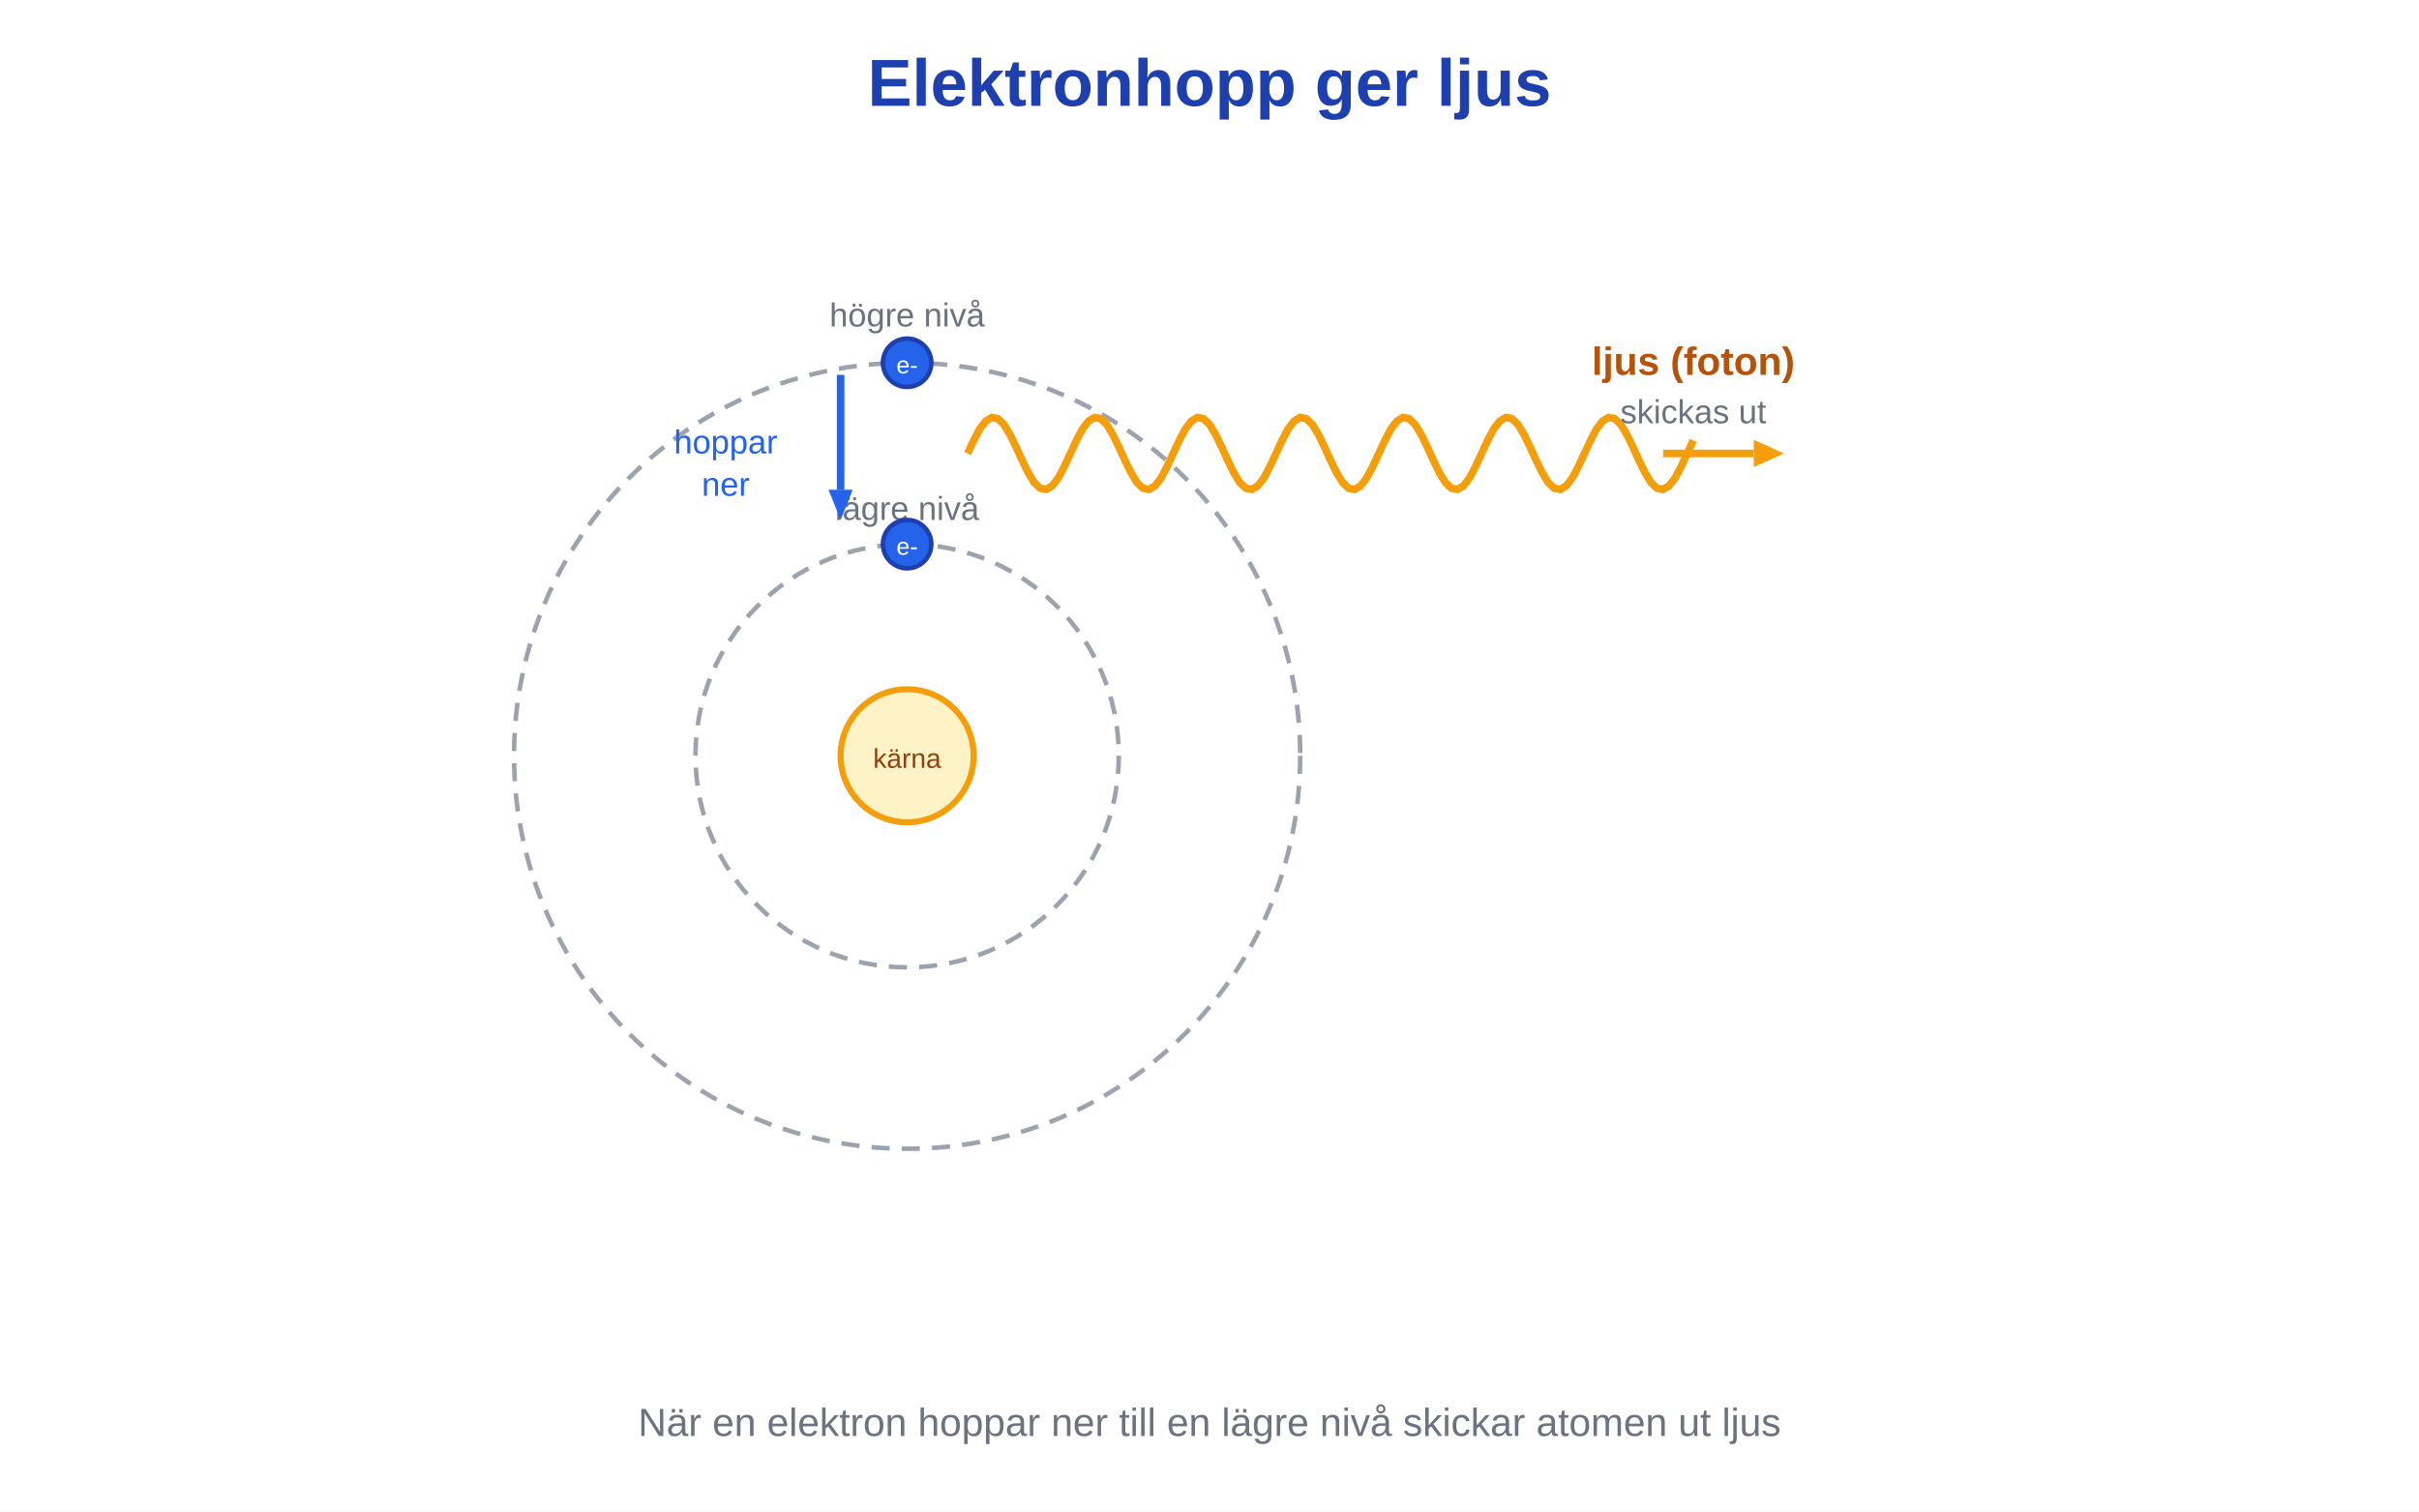
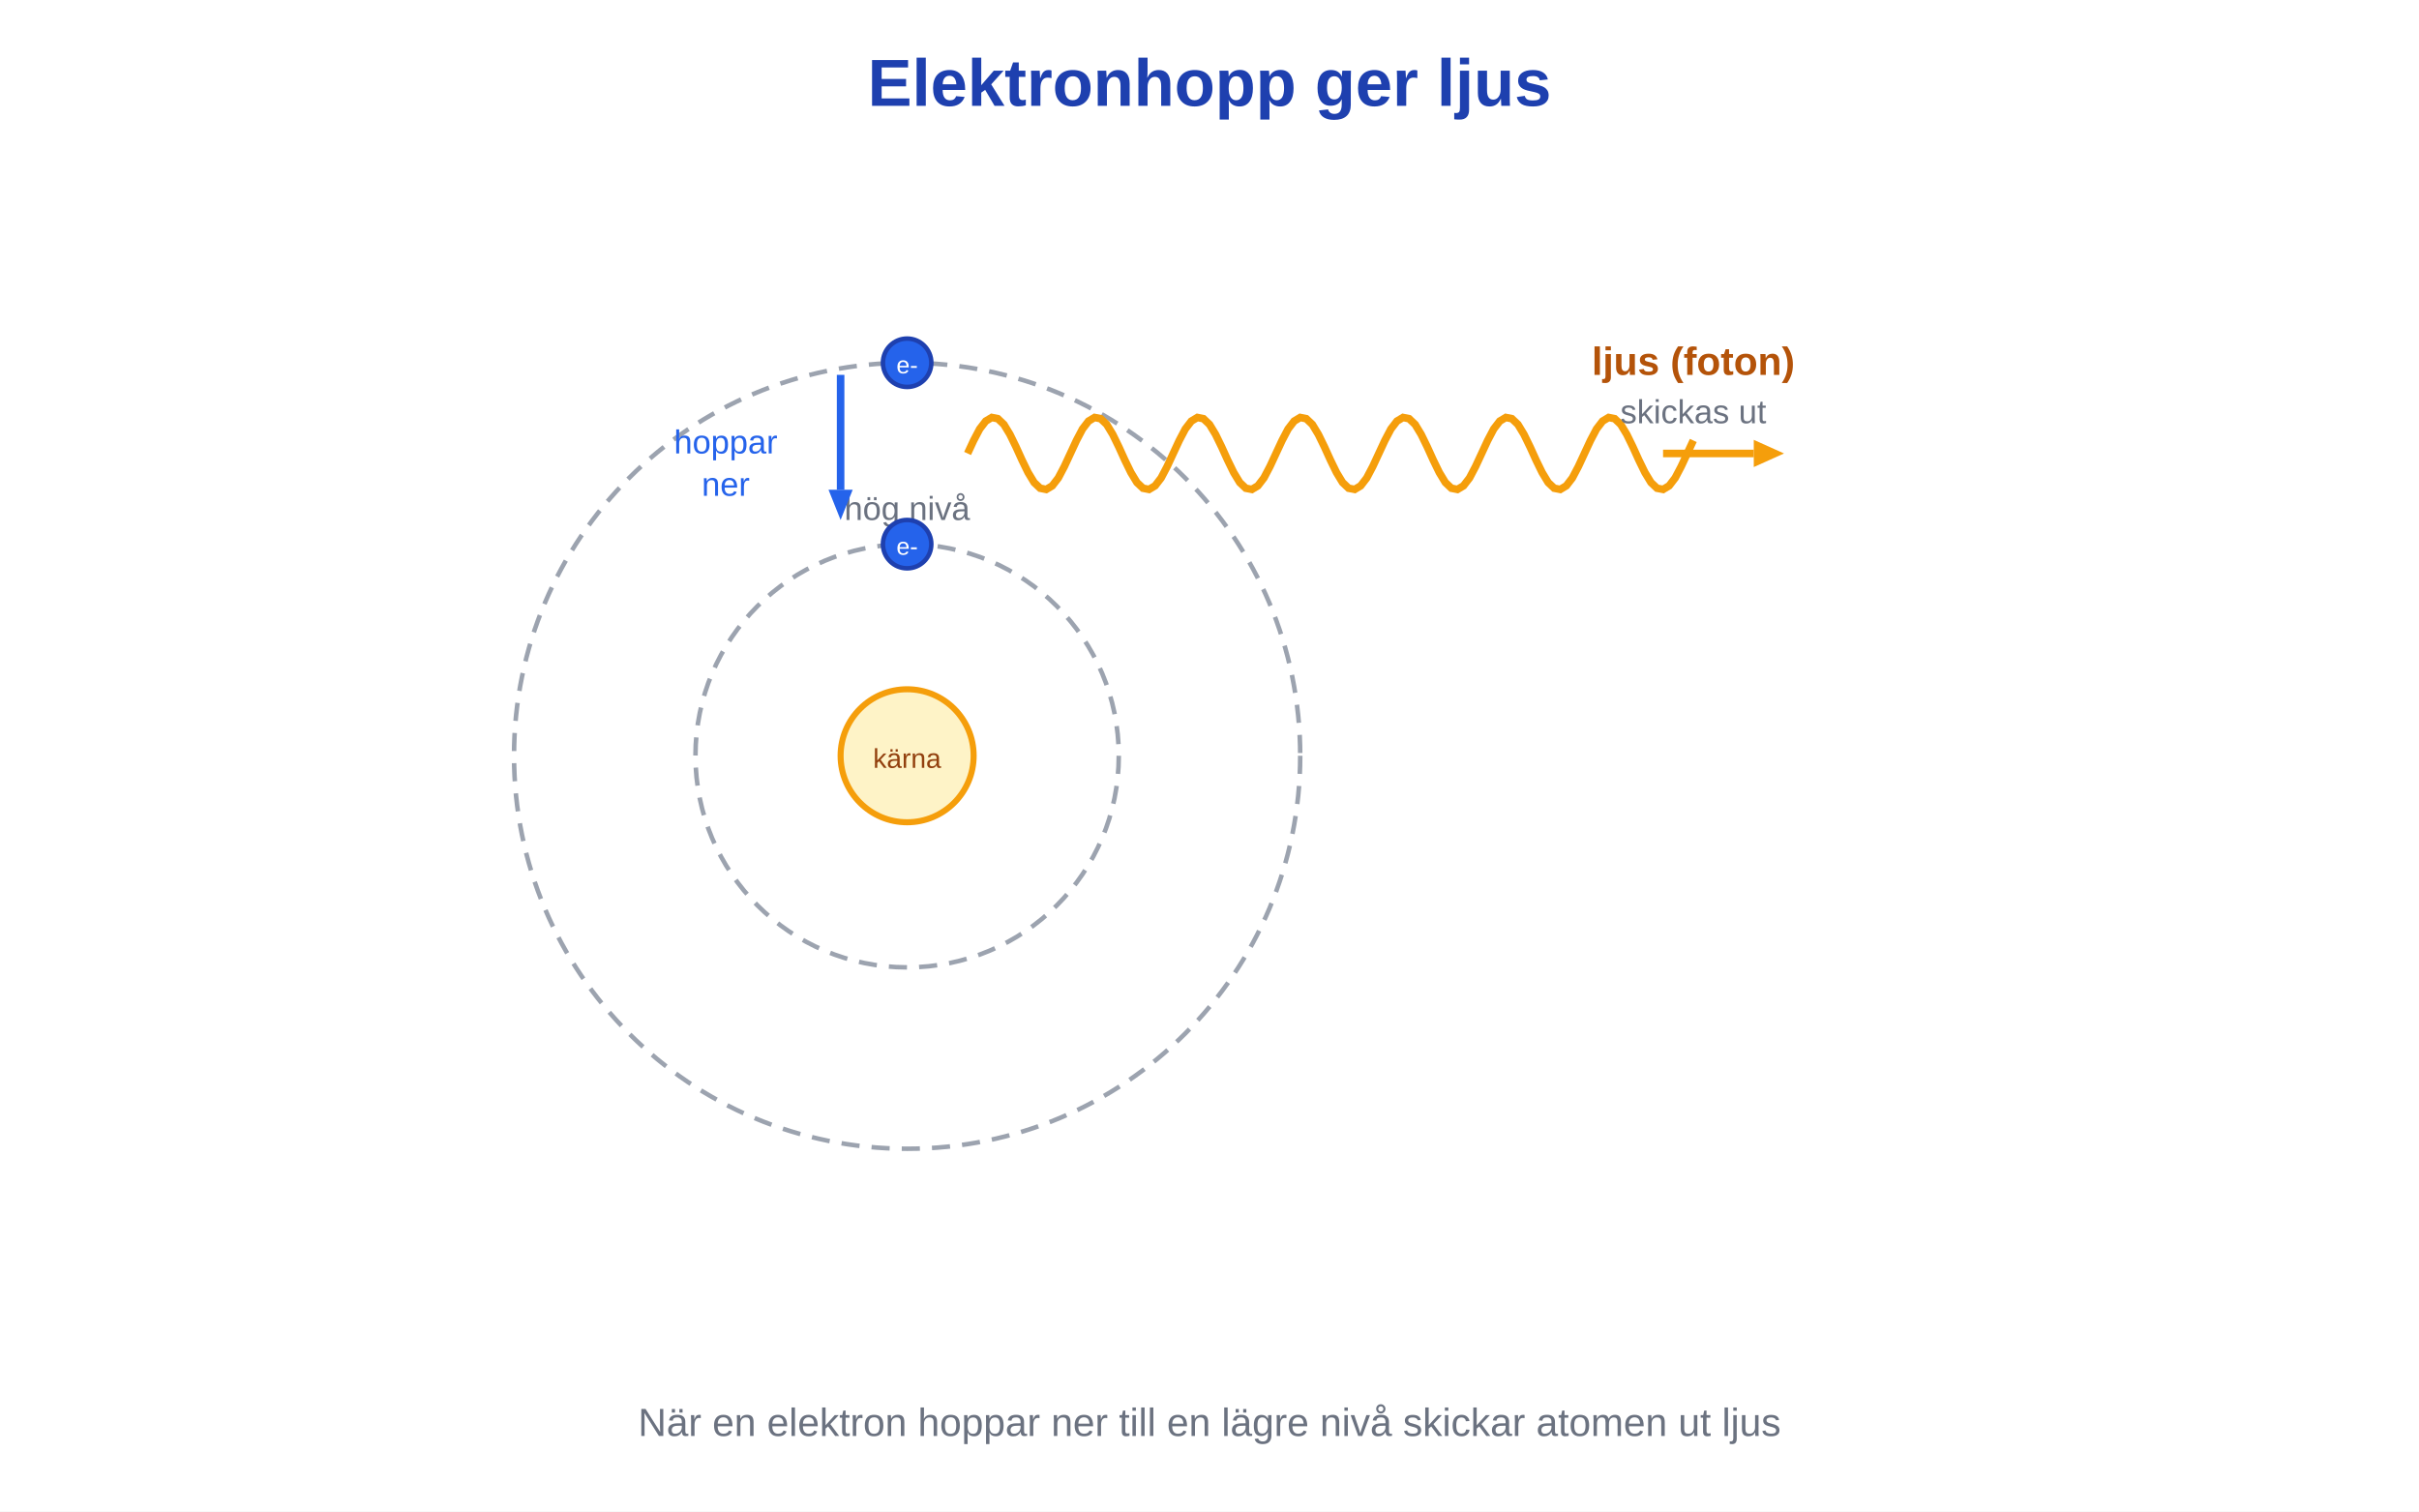
<svg xmlns="http://www.w3.org/2000/svg" viewBox="0 0 800 500" width="800" height="500">
  <rect width="800" height="500" fill="white" />
  <text x="400" y="35" font-family="Arial,sans-serif" font-size="22" fill="#1e40af" text-anchor="middle" font-weight="bold">Elektronhopp ger ljus</text>
  <circle cx="300" cy="250" r="22" fill="#fef3c7" stroke="#f59e0b" stroke-width="2" />
  <text x="300" y="254" font-family="Arial,sans-serif" font-size="9" fill="#92400e" text-anchor="middle">kärna</text>
  <circle cx="300" cy="250" r="70" fill="none" stroke="#9ca3af" stroke-width="1.5" stroke-dasharray="6,4" />
  <circle cx="300" cy="250" r="130" fill="none" stroke="#9ca3af" stroke-width="1.5" stroke-dasharray="6,4" />
-   <text x="300" y="172" font-family="Arial,sans-serif" font-size="11" fill="#6b7280" text-anchor="middle">lägre nivå</text>
-   <text x="300" y="108" font-family="Arial,sans-serif" font-size="11" fill="#6b7280" text-anchor="middle">högre nivå</text>
+   <text x="300" y="172" font-family="Arial,sans-serif" font-size="11" fill="#6b7280" text-anchor="middle">hög nivå</text>
+   <text x="300" y="108" font-family="Arial,sans-serif" font-size="11" fill="#6b7280" text-anchor="middle" />
  <circle cx="300" cy="120" r="8" fill="#2563eb" stroke="#1e40af" stroke-width="1.5" />
  <text x="300" y="123.5" font-family="Arial,sans-serif" font-size="8" fill="white" text-anchor="middle">e-</text>
  <line x1="278.0" y1="124.0" x2="278.0" y2="162.0" stroke="#2563eb" stroke-width="2.5" />
  <polygon points="278.0,172.0 282.0,162.0 274.0,162.0" fill="#2563eb" />
  <text x="240" y="150" font-family="Arial,sans-serif" font-size="11" fill="#2563eb" text-anchor="middle">hoppar</text>
  <text x="240" y="164" font-family="Arial,sans-serif" font-size="11" fill="#2563eb" text-anchor="middle">ner</text>
  <circle cx="300" cy="180" r="8" fill="#2563eb" stroke="#1e40af" stroke-width="1.5" />
  <text x="300" y="183.5" font-family="Arial,sans-serif" font-size="8" fill="white" text-anchor="middle">e-</text>
  <polyline points="320.0,150.0 322.0,145.7 324.0,141.9 326.0,139.3 328.0,138.1 330.0,138.5 332.0,140.4 334.0,143.7 336.0,147.8 338.0,152.2 340.0,156.3 342.0,159.6 344.0,161.5 346.0,161.9 348.0,160.7 350.0,158.1 352.0,154.3 354.0,150.0 356.0,145.7 358.0,141.9 360.0,139.3 362.0,138.1 364.0,138.5 366.0,140.4 368.0,143.7 370.0,147.8 372.0,152.2 374.0,156.3 376.0,159.6 378.0,161.5 380.0,161.9 382.0,160.7 384.0,158.1 386.0,154.3 388.0,150.0 390.0,145.7 392.0,141.9 394.0,139.3 396.0,138.1 398.0,138.5 400.0,140.4 402.0,143.7 404.0,147.8 406.0,152.2 408.0,156.3 410.0,159.6 412.0,161.5 414.0,161.9 416.0,160.7 418.0,158.1 420.0,154.3 422.0,150.0 424.0,145.7 426.0,141.9 428.0,139.3 430.0,138.1 432.0,138.5 434.0,140.4 436.0,143.7 438.0,147.8 440.0,152.2 442.0,156.3 444.0,159.6 446.0,161.5 448.0,161.9 450.0,160.7 452.0,158.1 454.0,154.3 456.0,150.0 458.0,145.7 460.0,141.9 462.0,139.3 464.0,138.1 466.0,138.5 468.0,140.4 470.0,143.7 472.0,147.8 474.0,152.2 476.0,156.3 478.0,159.6 480.0,161.5 482.0,161.9 484.0,160.7 486.0,158.1 488.0,154.3 490.0,150.0 492.0,145.7 494.0,141.9 496.0,139.3 498.0,138.1 500.0,138.5 502.0,140.4 504.0,143.7 506.0,147.8 508.0,152.2 510.0,156.3 512.0,159.6 514.0,161.5 516.0,161.9 518.0,160.7 520.0,158.1 522.0,154.3 524.0,150.0 526.0,145.7 528.0,141.9 530.0,139.3 532.0,138.1 534.0,138.5 536.0,140.4 538.0,143.7 540.0,147.8 542.0,152.2 544.0,156.3 546.0,159.6 548.0,161.5 550.0,161.9 552.0,160.7 554.0,158.1 556.0,154.3 558.0,150.0 560.0,145.7" fill="none" stroke="#f59e0b" stroke-width="2.5" />
  <line x1="550.0" y1="150.0" x2="580.0" y2="150.0" stroke="#f59e0b" stroke-width="2.5" />
  <polygon points="590.0,150.0 580.0,145.5 580.0,154.5" fill="#f59e0b" />
  <text x="560" y="124" font-family="Arial,sans-serif" font-size="13" fill="#b45309" text-anchor="middle" font-weight="bold">ljus (foton)</text>
  <text x="560" y="140" font-family="Arial,sans-serif" font-size="11" fill="#6b7280" text-anchor="middle">skickas ut</text>
  <text x="400" y="475" font-family="Arial,sans-serif" font-size="13" fill="#6b7280" text-anchor="middle">När en elektron hoppar ner till en lägre nivå skickar atomen ut ljus</text>
</svg>
